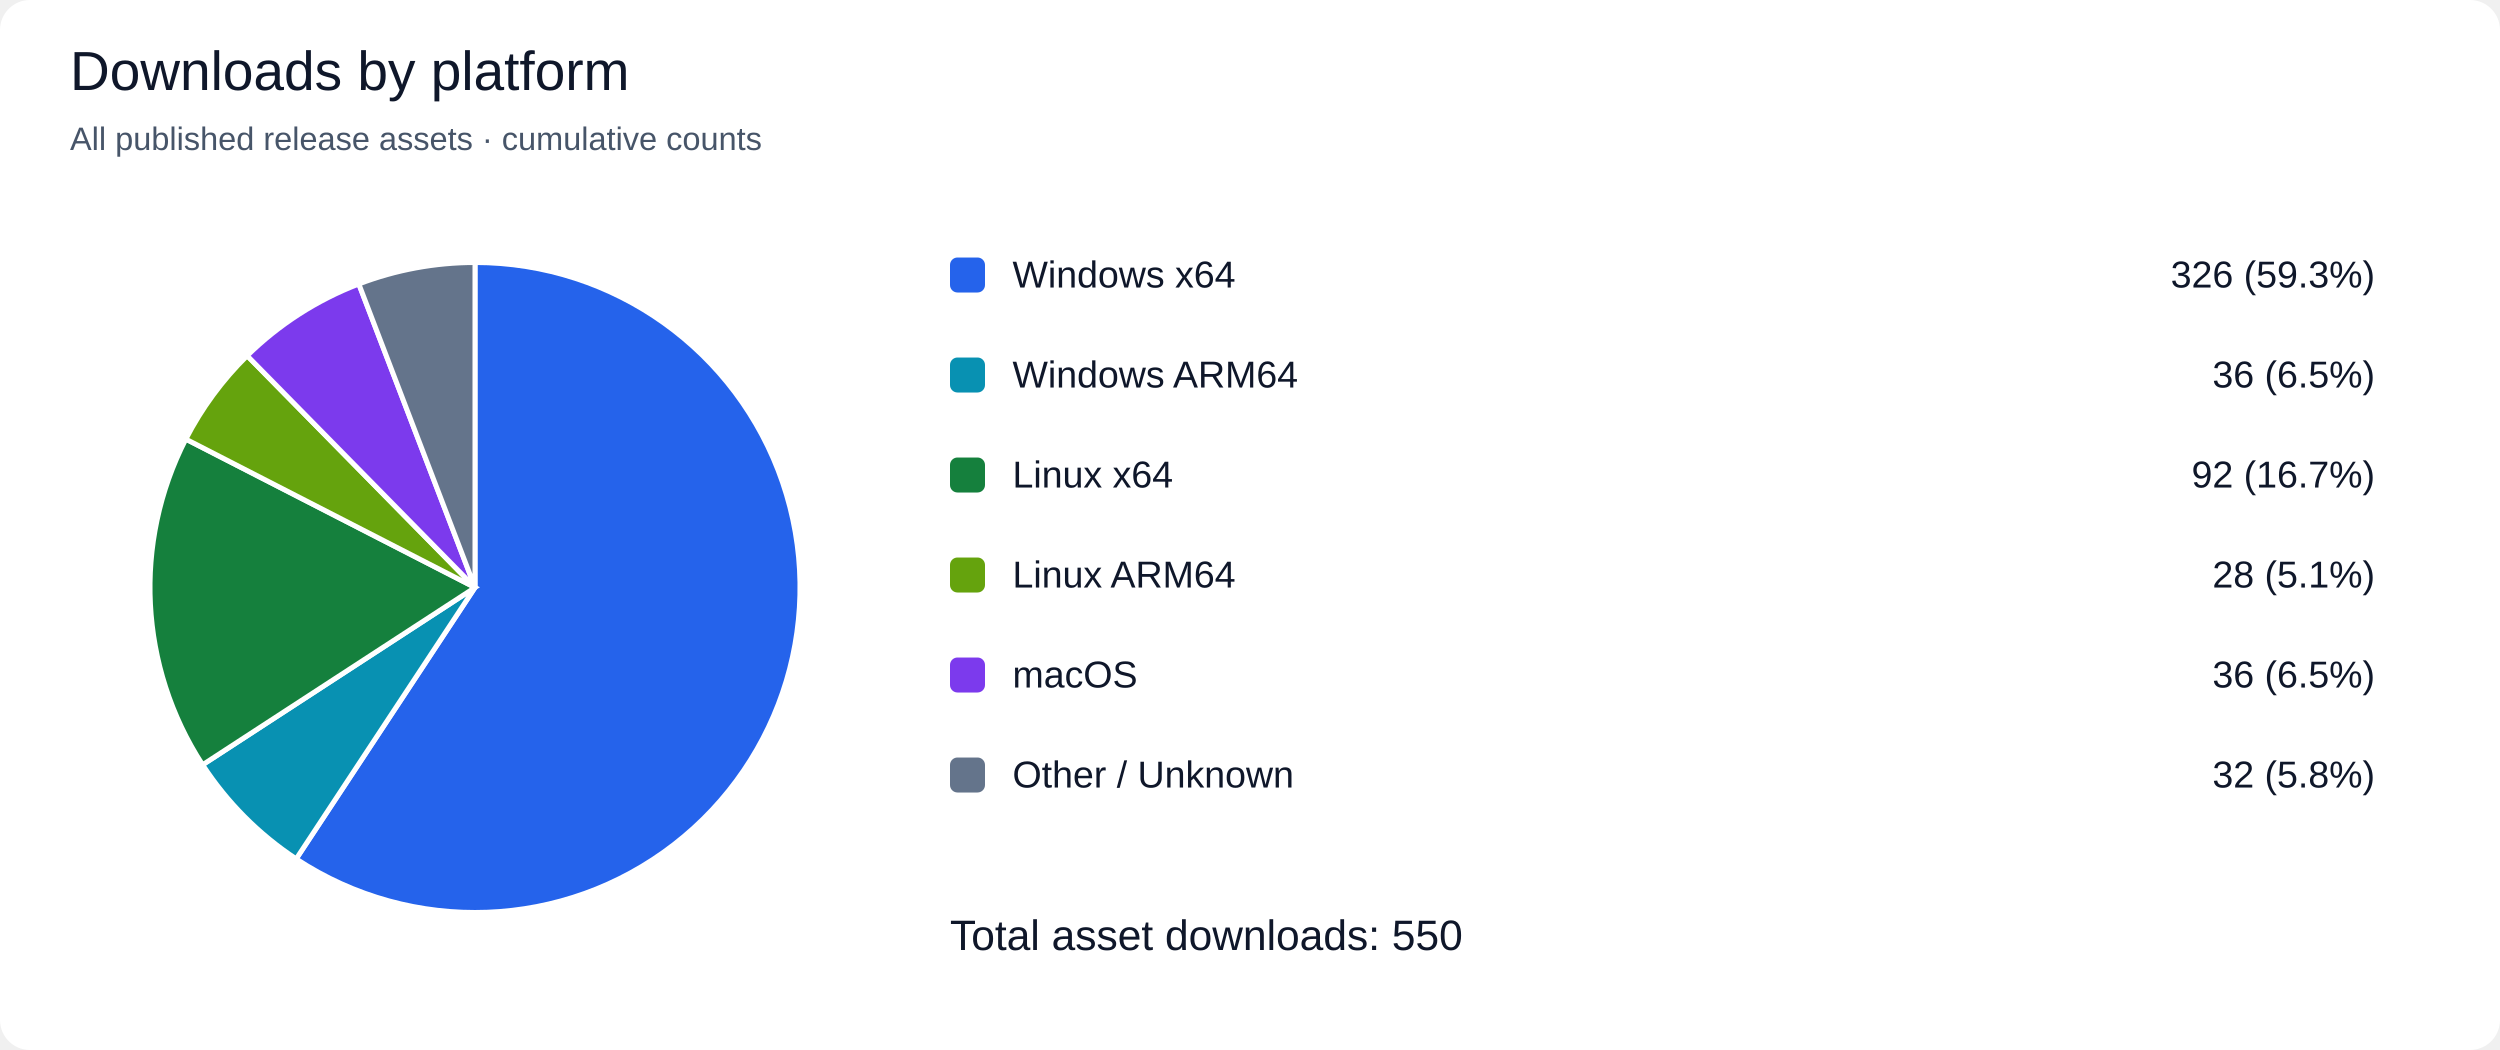
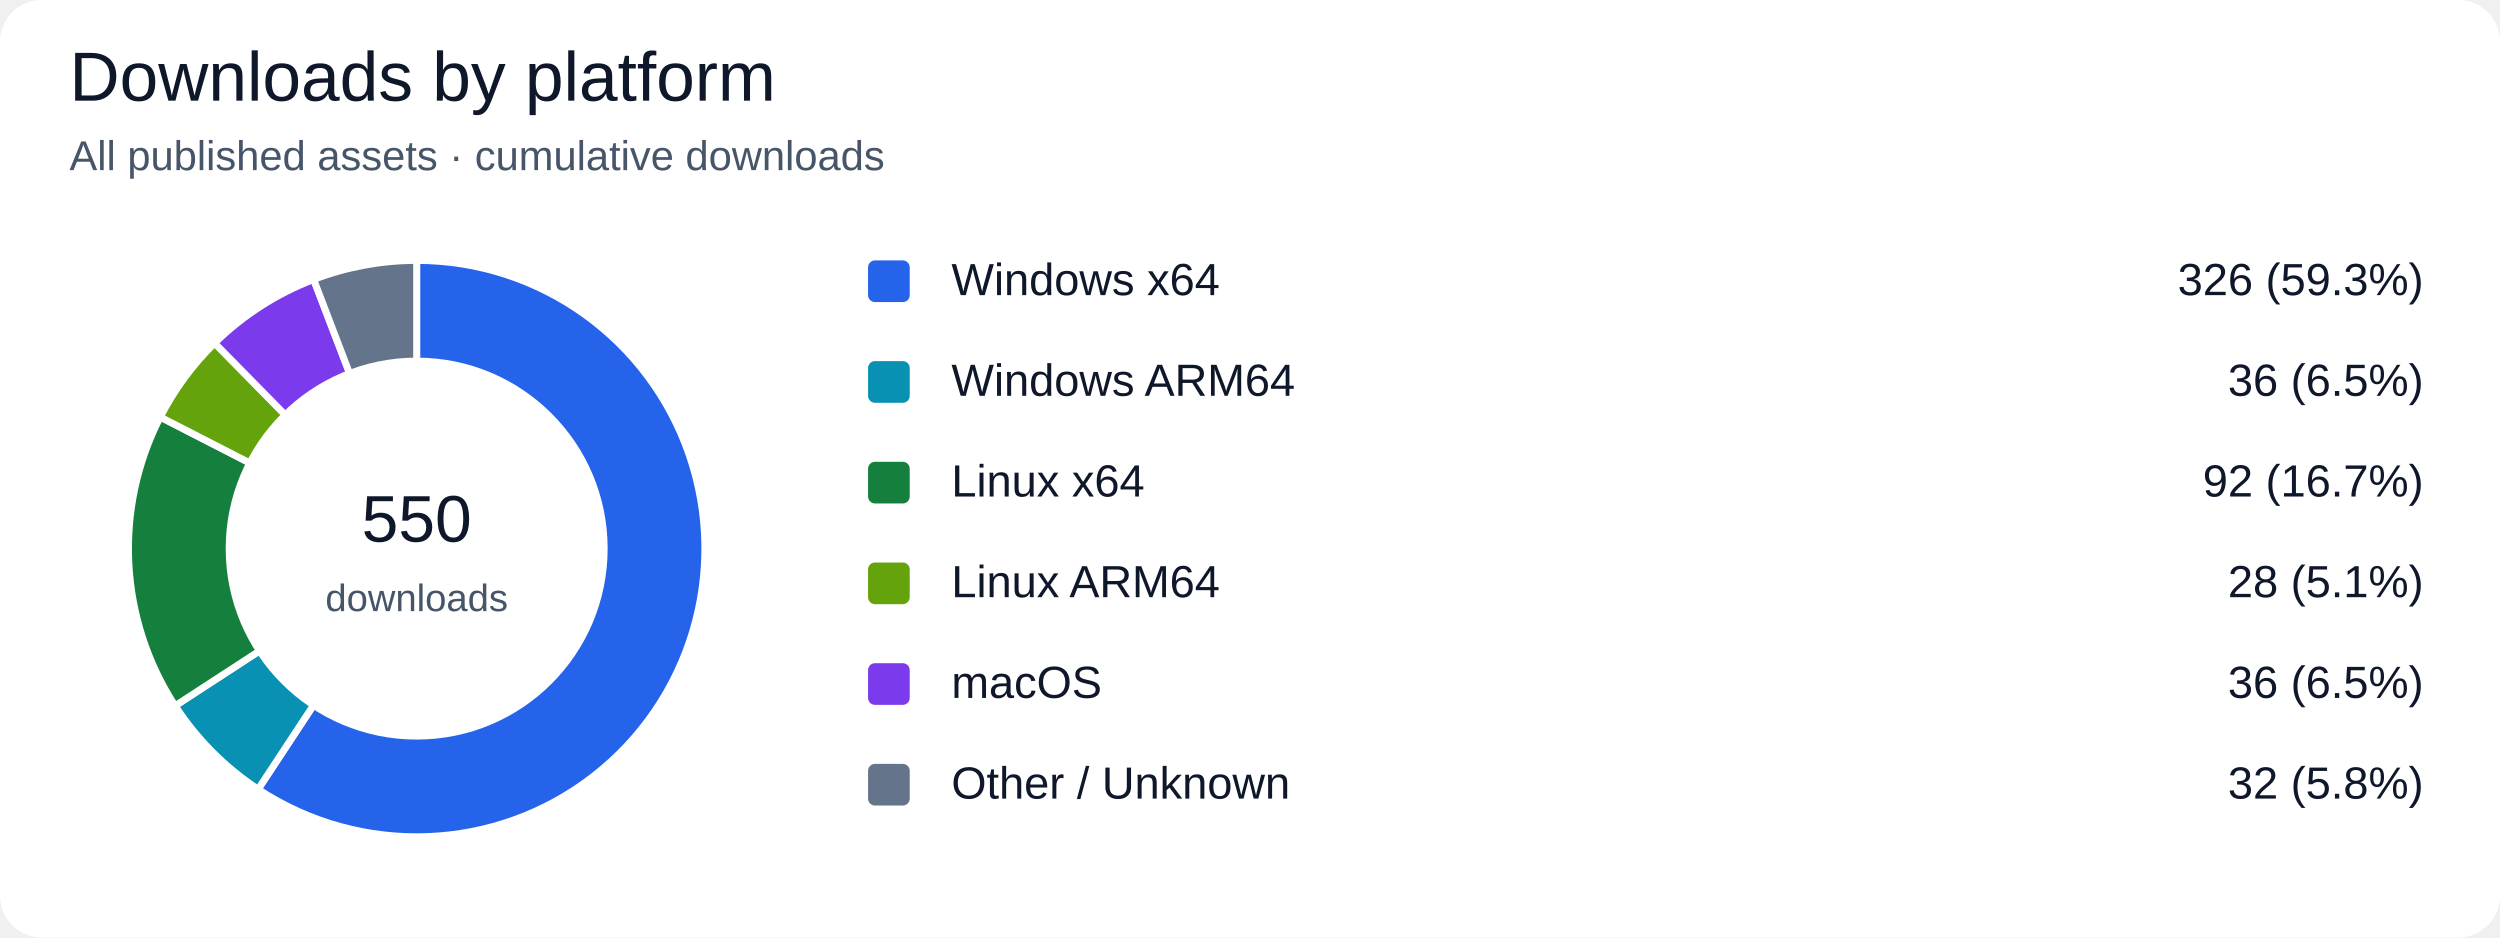
- <svg xmlns="http://www.w3.org/2000/svg" width="1000" height="420" viewBox="0 0 1000 420" role="img" aria-labelledby="title desc">
+ <svg xmlns="http://www.w3.org/2000/svg" width="720" height="270" viewBox="0 0 720 270" role="img" aria-labelledby="title desc">
  <rect width="100%" height="100%" rx="12" fill="#ffffff" />
  <g font-family="Segoe UI, Arial, sans-serif" fill="#0f172a">
-     <text x="28" y="36" font-size="22" fill="#0f172a" text-anchor="start">Downloads by platform</text>
-     <text x="28" y="60" font-size="13" fill="#475569" text-anchor="start">All published release assets · cumulative counts</text>
-     <path d="M 190 235 L 190.000 105.000 A 130 130 0 1 1 118.472 343.553 Z" fill="#2563eb" stroke="#ffffff" stroke-width="2" />
-     <rect x="380" y="103" width="14" height="14" rx="3" fill="#2563eb" />
-     <text x="405" y="115" font-size="15" fill="#0f172a" text-anchor="start">Windows x64</text>
-     <text x="950" y="115" font-size="15" fill="#0f172a" text-anchor="end">326  (59.3%)</text>
-     <path d="M 190 235 L 118.472 343.553 A 130 130 0 0 1 81.040 305.907 Z" fill="#0891b2" stroke="#ffffff" stroke-width="2" />
-     <rect x="380" y="143" width="14" height="14" rx="3" fill="#0891b2" />
-     <text x="405" y="155" font-size="15" fill="#0f172a" text-anchor="start">Windows ARM64</text>
-     <text x="950" y="155" font-size="15" fill="#0f172a" text-anchor="end">36  (6.5%)</text>
-     <path d="M 190 235 L 81.040 305.907 A 130 130 0 0 1 74.338 175.651 Z" fill="#15803d" stroke="#ffffff" stroke-width="2" />
-     <rect x="380" y="183" width="14" height="14" rx="3" fill="#15803d" />
-     <text x="405" y="195" font-size="15" fill="#0f172a" text-anchor="start">Linux x64</text>
-     <text x="950" y="195" font-size="15" fill="#0f172a" text-anchor="end">92  (16.7%)</text>
-     <path d="M 190 235 L 74.338 175.651 A 130 130 0 0 1 98.867 142.292 Z" fill="#65a30d" stroke="#ffffff" stroke-width="2" />
-     <rect x="380" y="223" width="14" height="14" rx="3" fill="#65a30d" />
-     <text x="405" y="235" font-size="15" fill="#0f172a" text-anchor="start">Linux ARM64</text>
-     <text x="950" y="235" font-size="15" fill="#0f172a" text-anchor="end">28  (5.1%)</text>
-     <path d="M 190 235 L 98.867 142.292 A 130 130 0 0 1 143.528 113.590 Z" fill="#7c3aed" stroke="#ffffff" stroke-width="2" />
-     <rect x="380" y="263" width="14" height="14" rx="3" fill="#7c3aed" />
-     <text x="405" y="275" font-size="15" fill="#0f172a" text-anchor="start">macOS</text>
-     <text x="950" y="275" font-size="15" fill="#0f172a" text-anchor="end">36  (6.5%)</text>
-     <path d="M 190 235 L 143.528 113.590 A 130 130 0 0 1 190.000 105.000 Z" fill="#64748b" stroke="#ffffff" stroke-width="2" />
-     <rect x="380" y="303" width="14" height="14" rx="3" fill="#64748b" />
-     <text x="405" y="315" font-size="15" fill="#0f172a" text-anchor="start">Other / Unknown</text>
-     <text x="950" y="315" font-size="15" fill="#0f172a" text-anchor="end">32  (5.8%)</text>
-     <text x="380" y="380" font-size="17" fill="#0f172a" text-anchor="start">Total asset downloads: 550</text>
+     <text x="20" y="29" font-size="20" fill="#0f172a" text-anchor="start">Downloads by platform</text>
+     <text x="20" y="49" font-size="12" fill="#475569" text-anchor="start">All published assets · cumulative downloads</text>
+     <path d="M 120 158 L 120.000 75.000 A 83 83 0 1 1 74.332 227.307 Z" fill="#2563eb" stroke="#ffffff" stroke-width="2" />
+     <rect x="250" y="75" width="12" height="12" rx="2" fill="#2563eb" />
+     <text x="274" y="85" font-size="13" fill="#0f172a" text-anchor="start">Windows x64</text>
+     <text x="698" y="85" font-size="13" fill="#0f172a" text-anchor="end">326 (59.3%)</text>
+     <path d="M 120 158 L 74.332 227.307 A 83 83 0 0 1 50.433 203.271 Z" fill="#0891b2" stroke="#ffffff" stroke-width="2" />
+     <rect x="250" y="104" width="12" height="12" rx="2" fill="#0891b2" />
+     <text x="274" y="114" font-size="13" fill="#0f172a" text-anchor="start">Windows ARM64</text>
+     <text x="698" y="114" font-size="13" fill="#0f172a" text-anchor="end">36 (6.5%)</text>
+     <path d="M 120 158 L 50.433 203.271 A 83 83 0 0 1 46.154 120.108 Z" fill="#15803d" stroke="#ffffff" stroke-width="2" />
+     <rect x="250" y="133" width="12" height="12" rx="2" fill="#15803d" />
+     <text x="274" y="143" font-size="13" fill="#0f172a" text-anchor="start">Linux x64</text>
+     <text x="698" y="143" font-size="13" fill="#0f172a" text-anchor="end">92 (16.7%)</text>
+     <path d="M 120 158 L 46.154 120.108 A 83 83 0 0 1 61.815 98.809 Z" fill="#65a30d" stroke="#ffffff" stroke-width="2" />
+     <rect x="250" y="162" width="12" height="12" rx="2" fill="#65a30d" />
+     <text x="274" y="172" font-size="13" fill="#0f172a" text-anchor="start">Linux ARM64</text>
+     <text x="698" y="172" font-size="13" fill="#0f172a" text-anchor="end">28 (5.1%)</text>
+     <path d="M 120 158 L 61.815 98.809 A 83 83 0 0 1 90.329 80.485 Z" fill="#7c3aed" stroke="#ffffff" stroke-width="2" />
+     <rect x="250" y="191" width="12" height="12" rx="2" fill="#7c3aed" />
+     <text x="274" y="201" font-size="13" fill="#0f172a" text-anchor="start">macOS</text>
+     <text x="698" y="201" font-size="13" fill="#0f172a" text-anchor="end">36 (6.5%)</text>
+     <path d="M 120 158 L 90.329 80.485 A 83 83 0 0 1 120.000 75.000 Z" fill="#64748b" stroke="#ffffff" stroke-width="2" />
+     <rect x="250" y="220" width="12" height="12" rx="2" fill="#64748b" />
+     <text x="274" y="230" font-size="13" fill="#0f172a" text-anchor="start">Other / Unknown</text>
+     <text x="698" y="230" font-size="13" fill="#0f172a" text-anchor="end">32 (5.8%)</text>
+     <circle cx="120" cy="158" r="55" fill="#ffffff" />
+     <text x="120" y="156" font-size="19" fill="#0f172a" text-anchor="middle">550</text>
+     <text x="120" y="176" font-size="11" fill="#475569" text-anchor="middle">downloads</text>
  </g>
</svg>
